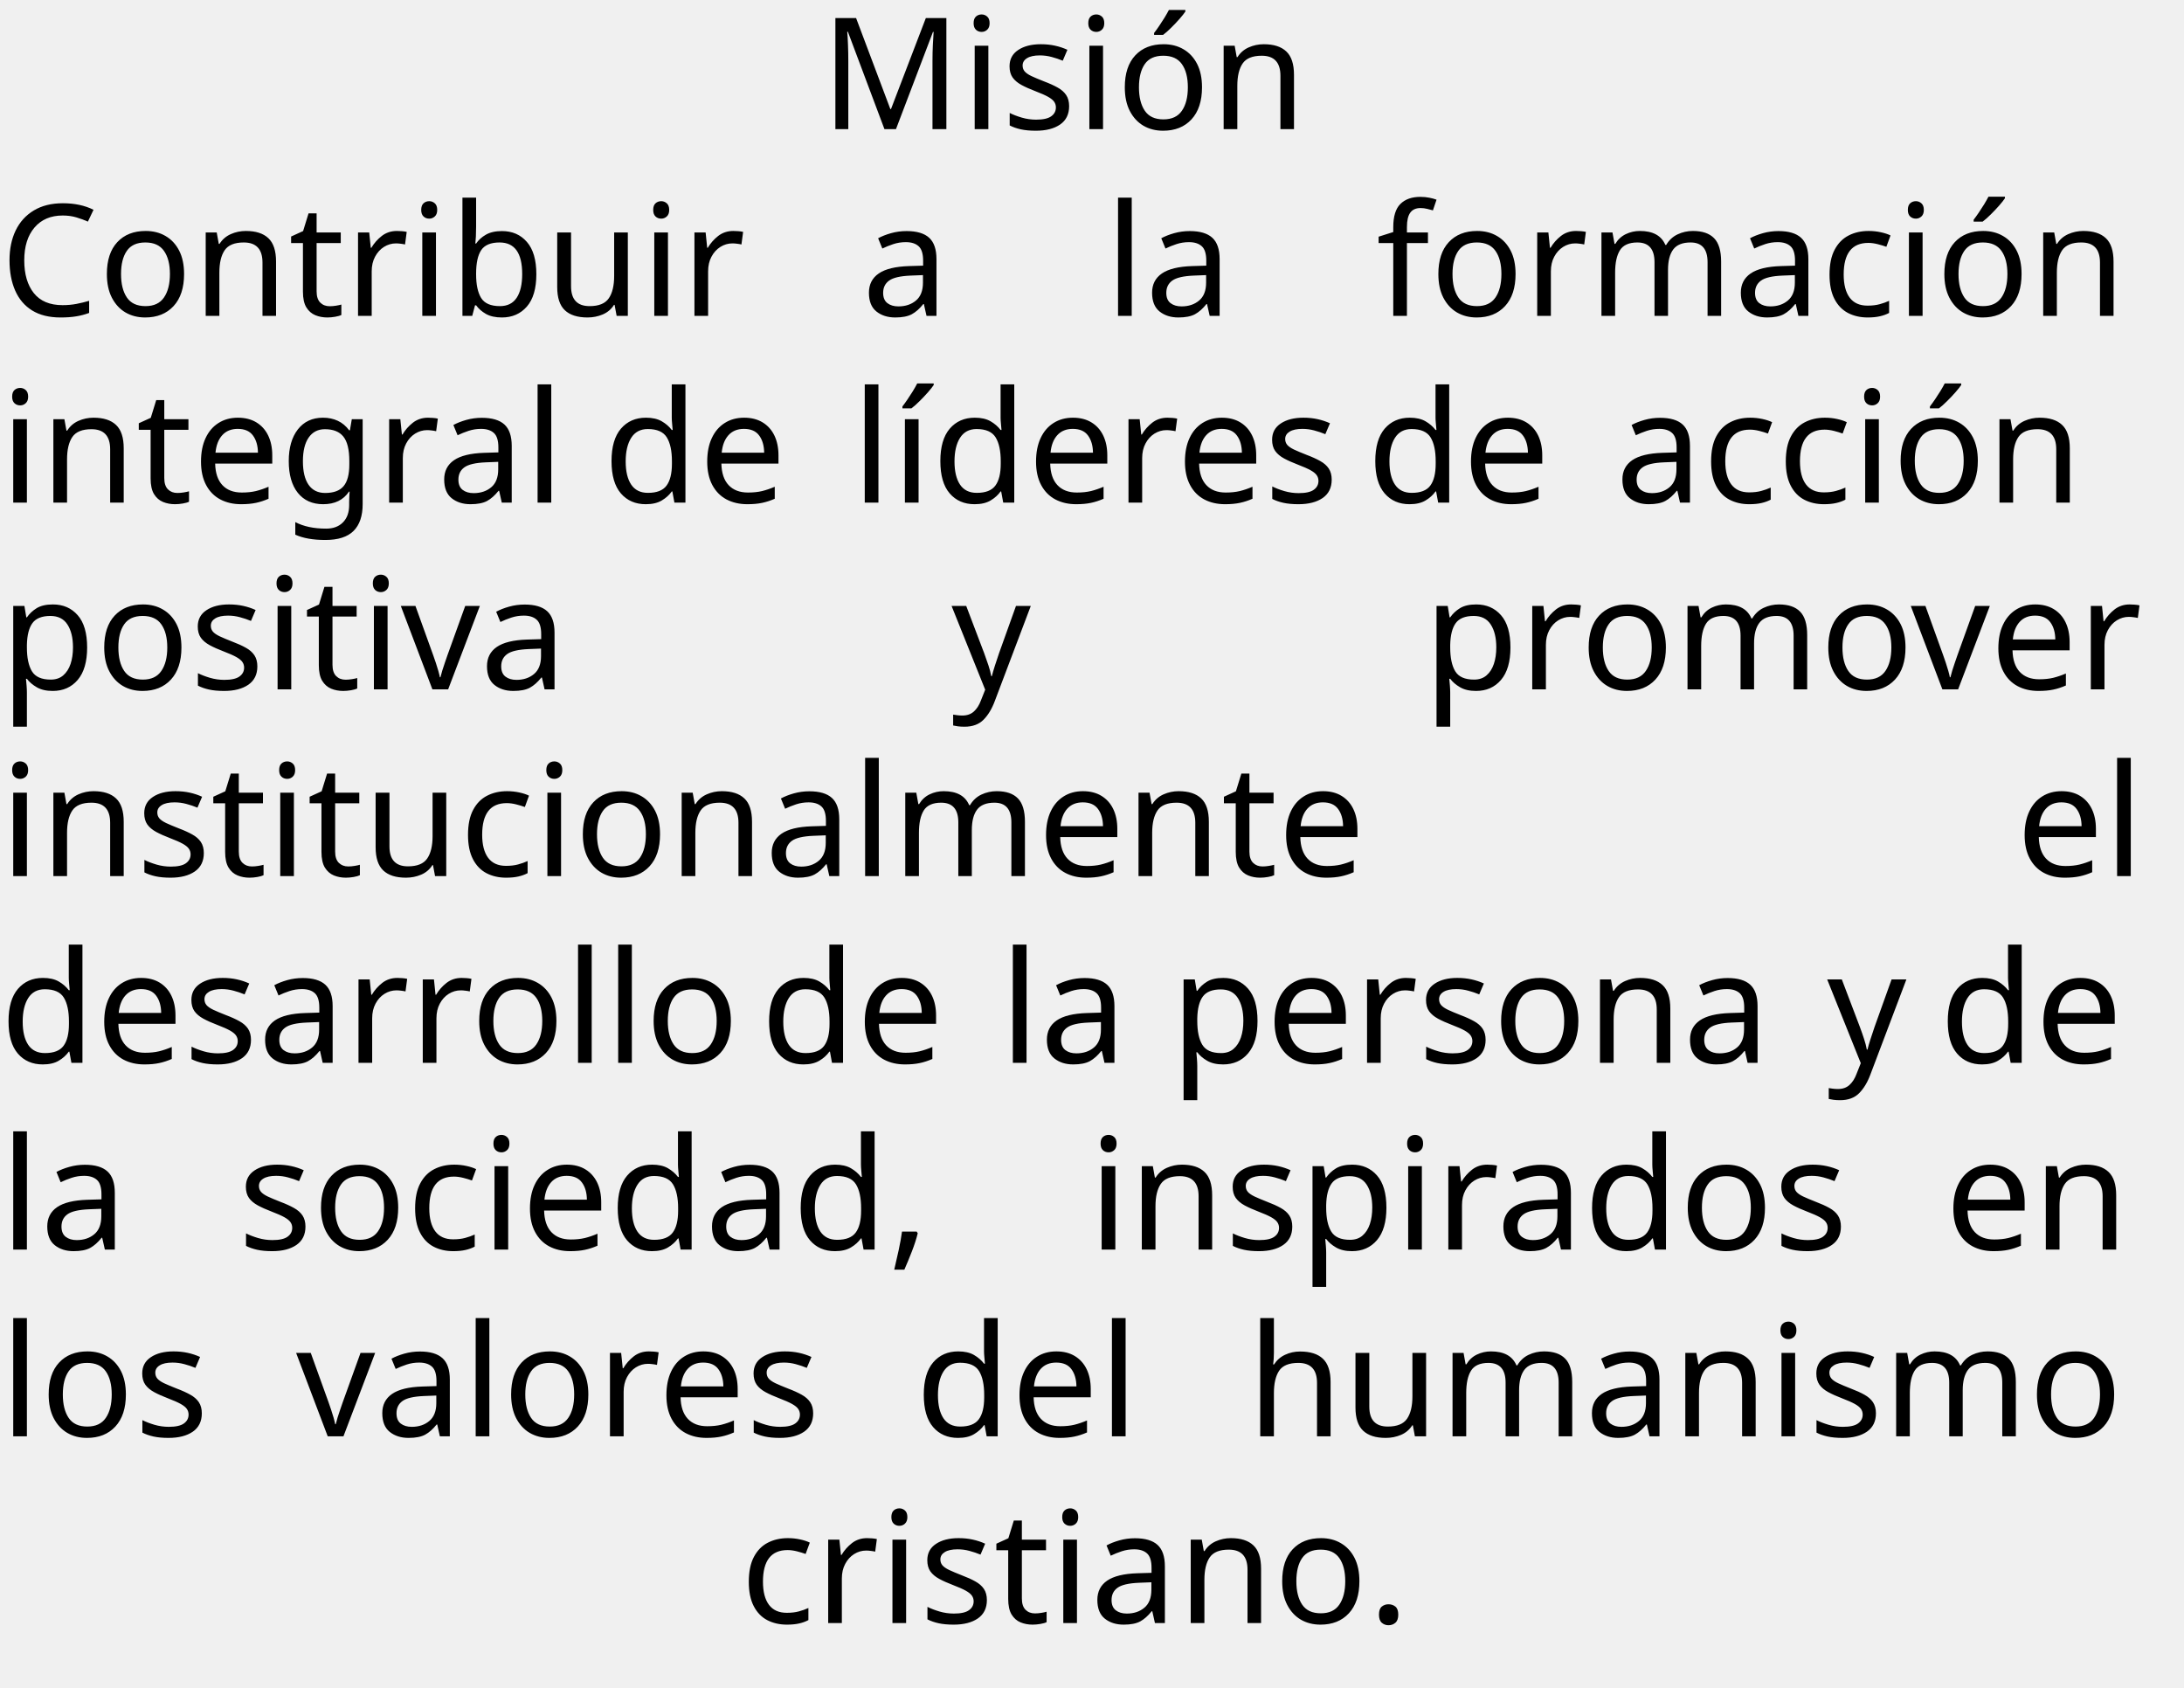
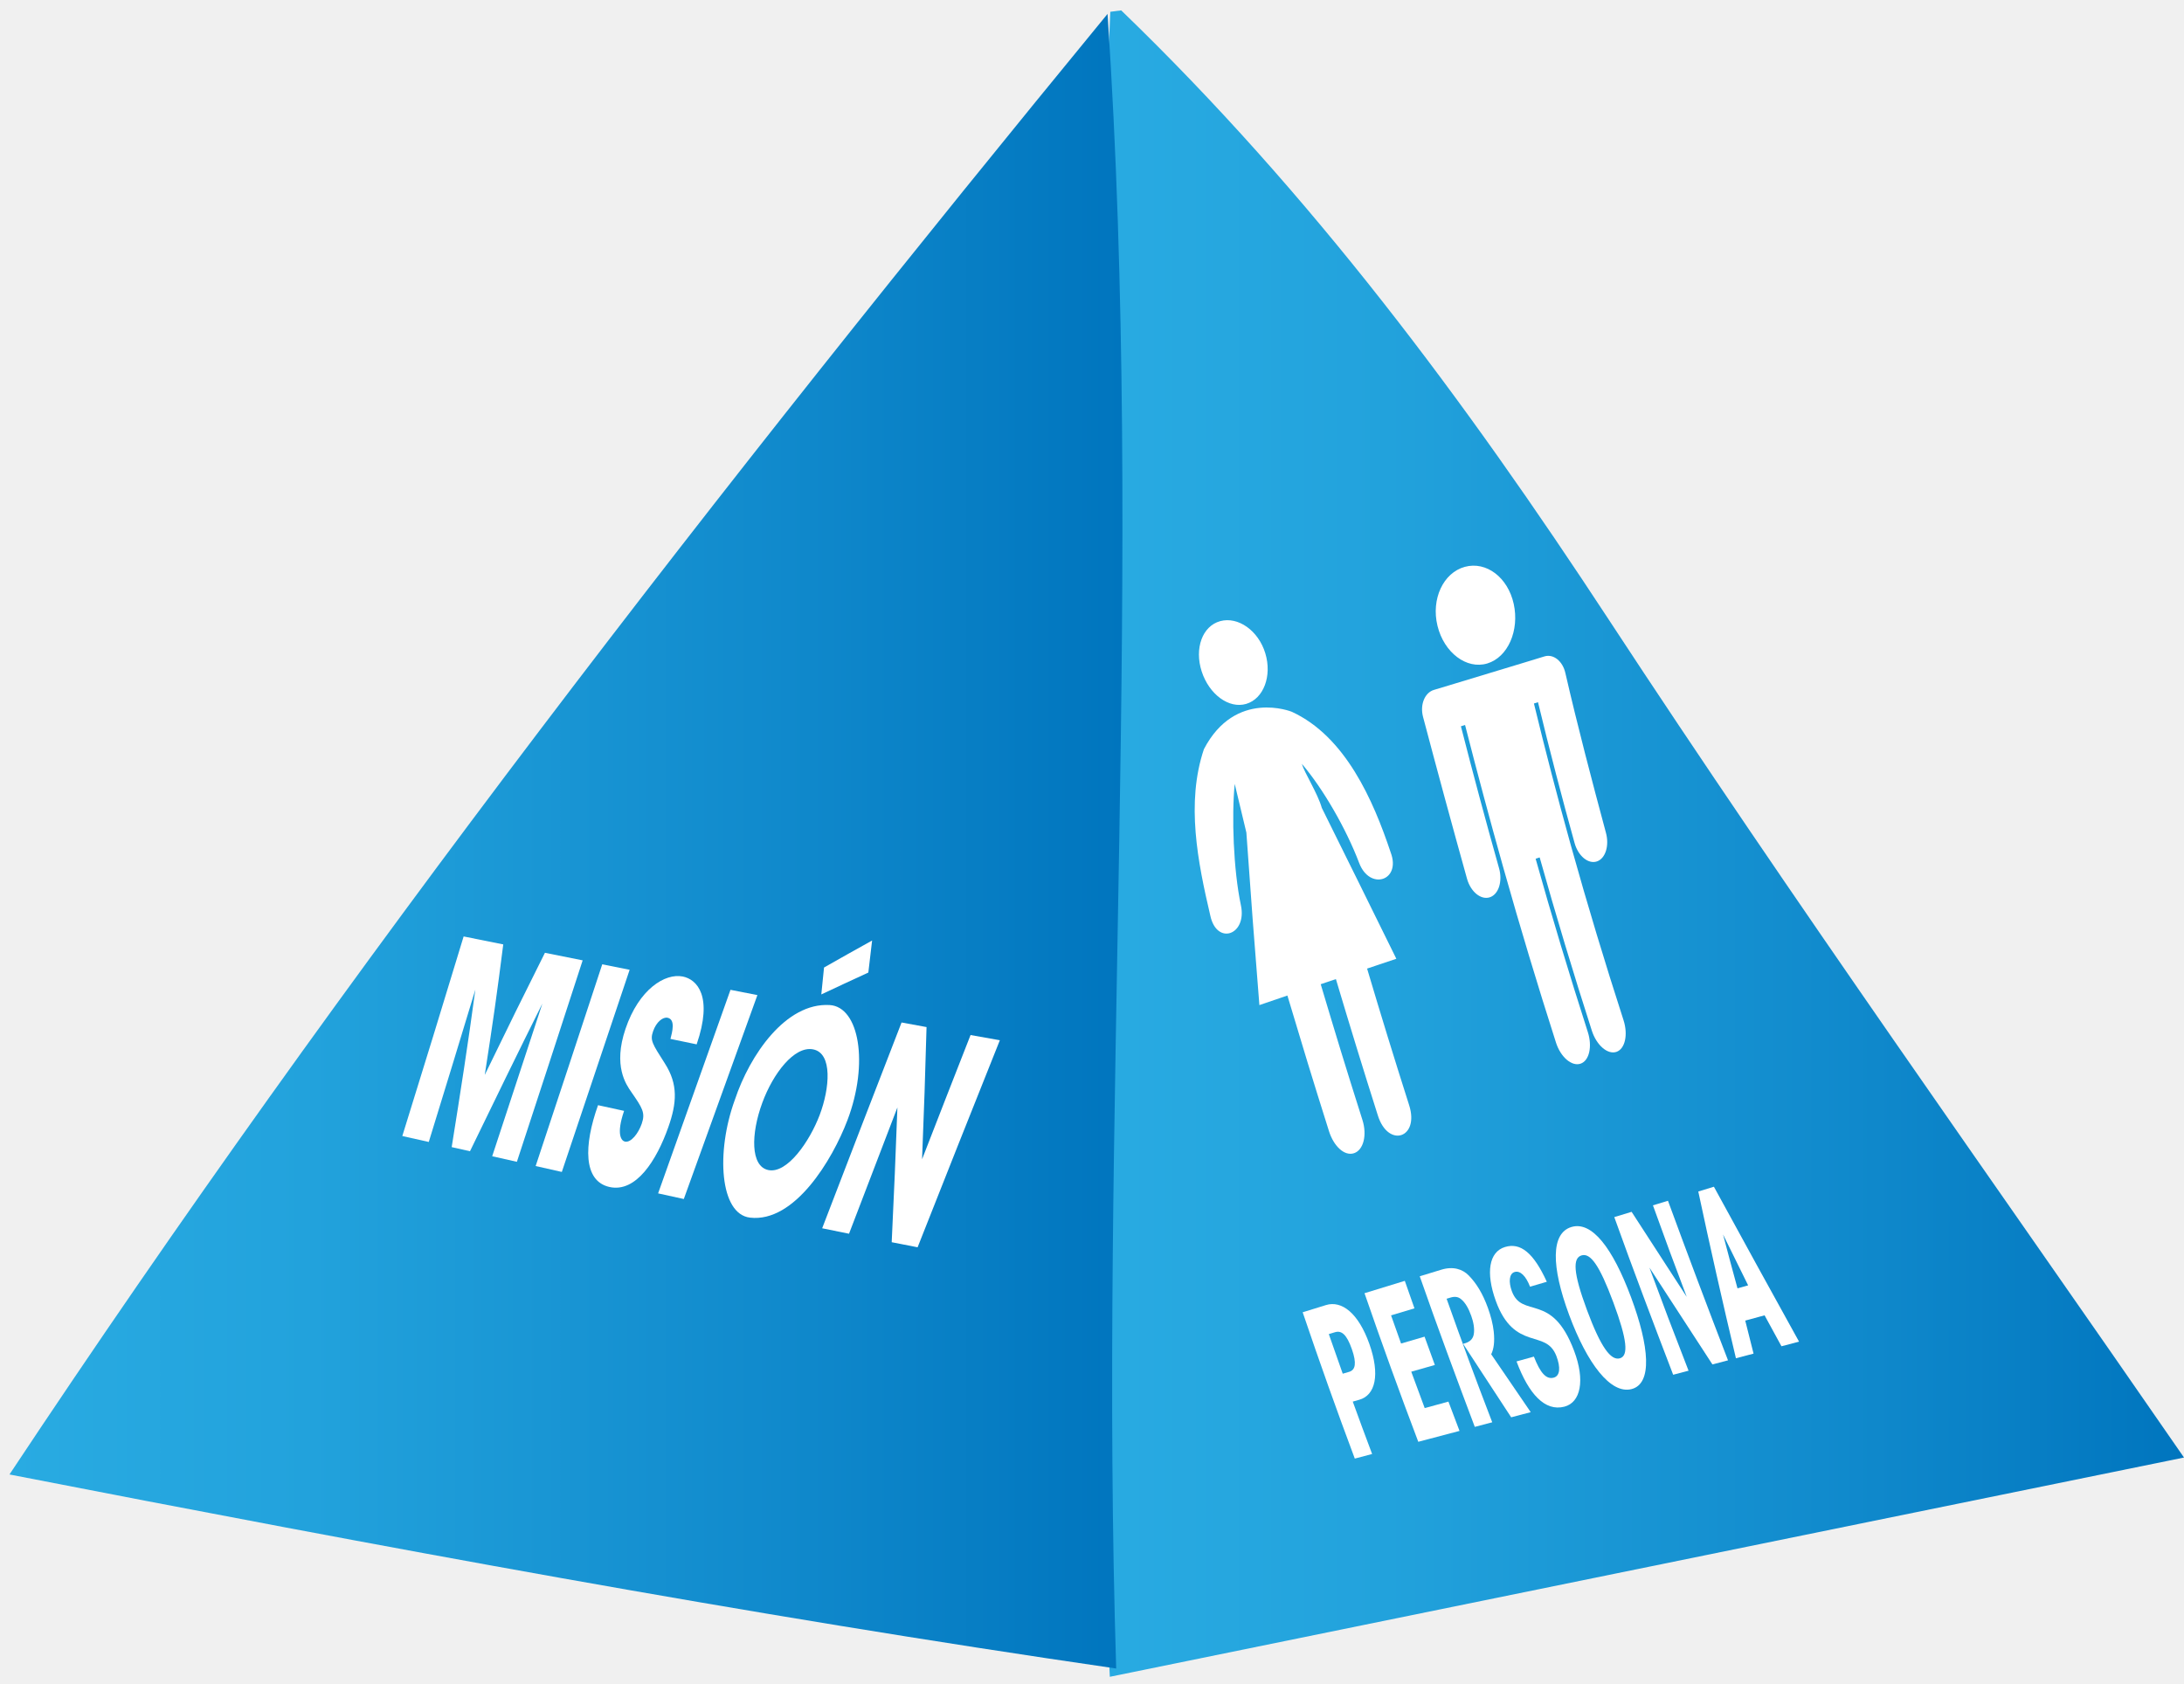
- <svg xmlns="http://www.w3.org/2000/svg" version="1.1" id="Capa_1" x="0px" y="0px" width="631.632px" height="487.884px" viewBox="0 0 631.632 487.884" enable-background="new 0 0 631.632 487.884" xml:space="preserve">
-   <rect x="0" y="4.05" fill="none" width="619.163" height="483.833" />
-   <text transform="matrix(1 0 0 1 237.2452 37.3503)">
-     <tspan x="0" y="0" font-family="'ITCAvantGardeStd-Demi'" font-size="45">Misión</tspan>
-     <tspan x="-237.246" y="54" font-family="'ITCAvantGardeStd-XLt'" font-size="45">Contribuir</tspan>
-     <tspan x="-27.955" y="54" font-family="'ITCAvantGardeStd-XLt'" font-size="45" letter-spacing="27"> </tspan>
-     <tspan x="11.997" y="54" font-family="'ITCAvantGardeStd-XLt'" font-size="45">a</tspan>
-     <tspan x="42.326" y="54" font-family="'ITCAvantGardeStd-XLt'" font-size="45" letter-spacing="27"> </tspan>
-     <tspan x="82.278" y="54" font-family="'ITCAvantGardeStd-XLt'" font-size="45">la</tspan>
-     <tspan x="120.842" y="54" font-family="'ITCAvantGardeStd-XLt'" font-size="45" letter-spacing="27"> </tspan>
-     <tspan x="160.793" y="54" font-family="'ITCAvantGardeStd-XLt'" font-size="45">formación </tspan>
-     <tspan x="-237.246" y="108" font-family="'ITCAvantGardeStd-XLt'" font-size="45">integral</tspan>
-     <tspan x="-76.419" y="108" font-family="'ITCAvantGardeStd-XLt'" font-size="45" letter-spacing="1"> </tspan>
-     <tspan x="-62.857" y="108" font-family="'ITCAvantGardeStd-XLt'" font-size="45">de</tspan>
-     <tspan x="-4.539" y="108" font-family="'ITCAvantGardeStd-XLt'" font-size="45" letter-spacing="1"> </tspan>
-     <tspan x="9.023" y="108" font-family="'ITCAvantGardeStd-XLt'" font-size="45">líderes</tspan>
-     <tspan x="144.47" y="108" font-family="'ITCAvantGardeStd-XLt'" font-size="45" letter-spacing="1"> </tspan>
-     <tspan x="158.032" y="108" font-family="'ITCAvantGardeStd-XLt'" font-size="45">de</tspan>
-     <tspan x="216.351" y="108" font-family="'ITCAvantGardeStd-XLt'" font-size="45" letter-spacing="1"> </tspan>
-     <tspan x="229.912" y="108" font-family="'ITCAvantGardeStd-XLt'" font-size="45">acción </tspan>
-     <tspan x="-237.246" y="162" font-family="'ITCAvantGardeStd-XLt'" font-size="45">positiva</tspan>
-     <tspan x="-76.914" y="162" font-family="'ITCAvantGardeStd-XLt'" font-size="45" letter-spacing="102"> </tspan>
-     <tspan x="37.914" y="162" font-family="'ITCAvantGardeStd-XLt'" font-size="45">y</tspan>
-     <tspan x="59.558" y="162" font-family="'ITCAvantGardeStd-XLt'" font-size="45" letter-spacing="102"> </tspan>
-     <tspan x="174.385" y="162" font-family="'ITCAvantGardeStd-XLt'" font-size="45">promover </tspan>
-     <tspan x="-237.246" y="216" font-family="'ITCAvantGardeStd-XLt'" font-size="45">institucionalmente</tspan>
-     <tspan x="155.778" y="216" font-family="'ITCAvantGardeStd-XLt'" font-size="45" letter-spacing="177"> </tspan>
-     <tspan x="345.831" y="216" font-family="'ITCAvantGardeStd-XLt'" font-size="45">el </tspan>
-     <tspan x="-237.246" y="270" font-family="'ITCAvantGardeStd-XLt'" font-size="45">desarrollo</tspan>
-     <tspan x="-28.089" y="270" font-family="'ITCAvantGardeStd-XLt'" font-size="45" letter-spacing="-1"> </tspan>
-     <tspan x="-17.276" y="270" font-family="'ITCAvantGardeStd-XLt'" font-size="45">de</tspan>
-     <tspan x="41.042" y="270" font-family="'ITCAvantGardeStd-XLt'" font-size="45" letter-spacing="-1"> </tspan>
-     <tspan x="51.855" y="270" font-family="'ITCAvantGardeStd-XLt'" font-size="45">la</tspan>
-     <tspan x="90.42" y="270" font-family="'ITCAvantGardeStd-XLt'" font-size="45" letter-spacing="-1"> </tspan>
-     <tspan x="101.233" y="270" font-family="'ITCAvantGardeStd-XLt'" font-size="45">persona</tspan>
-     <tspan x="280.33" y="270" font-family="'ITCAvantGardeStd-XLt'" font-size="45" letter-spacing="-1"> </tspan>
-     <tspan x="291.144" y="270" font-family="'ITCAvantGardeStd-XLt'" font-size="45">y</tspan>
-     <tspan x="312.788" y="270" font-family="'ITCAvantGardeStd-XLt'" font-size="45" letter-spacing="-1"> </tspan>
-     <tspan x="323.601" y="270" font-family="'ITCAvantGardeStd-XLt'" font-size="45">de </tspan>
-     <tspan x="-237.246" y="324" font-family="'ITCAvantGardeStd-XLt'" font-size="45">la</tspan>
-     <tspan x="-198.681" y="324" font-family="'ITCAvantGardeStd-XLt'" font-size="45" letter-spacing="17"> </tspan>
-     <tspan x="-168.434" y="324" font-family="'ITCAvantGardeStd-XLt'" font-size="45">sociedad,</tspan>
-     <tspan x="47.292" y="324" font-family="'ITCAvantGardeStd-XLt'" font-size="45" letter-spacing="17"> </tspan>
-     <tspan x="77.539" y="324" font-family="'ITCAvantGardeStd-XLt'" font-size="45">inspirados</tspan>
-     <tspan x="294.976" y="324" font-family="'ITCAvantGardeStd-XLt'" font-size="45" letter-spacing="17"> </tspan>
-     <tspan x="325.223" y="324" font-family="'ITCAvantGardeStd-XLt'" font-size="45">en </tspan>
-     <tspan x="-237.246" y="378" font-family="'ITCAvantGardeStd-XLt'" font-size="45">los</tspan>
-     <tspan x="-180.996" y="378" font-family="'ITCAvantGardeStd-XLt'" font-size="45" letter-spacing="16"> </tspan>
-     <tspan x="-151.605" y="378" font-family="'ITCAvantGardeStd-XLt'" font-size="45">valores</tspan>
-     <tspan x="-1.938" y="378" font-family="'ITCAvantGardeStd-XLt'" font-size="45" letter-spacing="16"> </tspan>
-     <tspan x="27.454" y="378" font-family="'ITCAvantGardeStd-XLt'" font-size="45">del</tspan>
-     <tspan x="94.007" y="378" font-family="'ITCAvantGardeStd-XLt'" font-size="45" letter-spacing="16"> </tspan>
-     <tspan x="123.398" y="378" font-family="'ITCAvantGardeStd-XLt'" font-size="45">humanismo </tspan>
-     <tspan x="-23.151" y="432" font-family="'ITCAvantGardeStd-XLt'" font-size="45">cristiano.</tspan>
-   </text>
+ <svg xmlns="http://www.w3.org/2000/svg" version="1.1" id="Capa_1" x="0px" y="0px" width="428.968px" height="330.777px" viewBox="0 0 428.968 330.777" enable-background="new 0 0 428.968 330.777" xml:space="preserve">
+   <g>
+     <g>
+       <linearGradient id="SVGID_1_" gradientUnits="userSpaceOnUse" x1="270.125" y1="20.055" x2="484.968" y2="20.055" gradientTransform="matrix(1 0 0 -1 -56 185.777)">
+         <stop offset="0" style="stop-color:#29ABE2" />
+         <stop offset="0.271" style="stop-color:#22A2DC" />
+         <stop offset="0.719" style="stop-color:#0F88CB" />
+         <stop offset="1" style="stop-color:#0075BE" />
+       </linearGradient>
+       <path fill="url(#SVGID_1_)" d="M220.223,2.039c-0.857,0.111-1.285,0.167-2.142,0.279c-4.935,108.029-5.569,219.12-0.094,327.086    c70.327-14.358,140.654-28.716,210.981-43.074c-37.826-54.777-76.498-108.929-112.99-164.613    C287.576,78.378,257.661,38.176,220.223,2.039z" />
+       <g>
+         <path fill="#FFFFFF" d="M260.438,256.381c1.527-0.472,3.13-0.092,4.613,1.183c1.483,1.274,2.846,3.445,3.905,6.434     c1.073,3.028,1.373,5.552,1.005,7.44s-1.42,3.104-2.973,3.542c-0.515,0.145-0.772,0.218-1.287,0.363     c1.475,4.066,2.235,6.124,3.802,10.292c-1.362,0.361-2.043,0.541-3.403,0.902c-3.566-9.525-6.975-19.108-10.236-28.741     C257.69,257.23,258.605,256.947,260.438,256.381z M263.731,269.862c0.494-0.144,0.741-0.216,1.236-0.359     c0.662-0.193,1.034-0.629,1.124-1.359c0.087-0.703-0.069-1.699-0.574-3.13c-0.518-1.469-1.008-2.344-1.538-2.86     c-0.521-0.507-1.097-0.643-1.755-0.444c-0.491,0.148-0.736,0.222-1.227,0.37C262.067,265.165,262.613,266.721,263.731,269.862z" />
+         <path fill="#FFFFFF" d="M268.009,254.049c3.159-0.971,4.742-1.456,7.915-2.427c0.746,2.146,1.125,3.226,1.895,5.403     c-1.84,0.551-2.759,0.826-4.595,1.377c0.774,2.197,1.167,3.303,1.966,5.532c1.844-0.539,2.767-0.809,4.614-1.348     c0.795,2.209,1.199,3.321,2.021,5.563c-1.855,0.527-2.782,0.79-4.634,1.317c1.034,2.834,1.562,4.264,2.641,7.151     c1.863-0.509,2.795-0.764,4.66-1.273c0.857,2.285,1.292,3.436,2.178,5.757c-3.243,0.855-4.863,1.282-8.1,2.137     C274.9,273.562,271.381,263.831,268.009,254.049z" />
+         <path fill="#FFFFFF" d="M278.858,250.724c1.694-0.518,2.542-0.777,4.239-1.294c2.32-0.708,4.177-0.116,5.402,1.153     c1.478,1.531,2.708,3.478,3.745,6.347c0.576,1.593,0.992,3.206,1.144,4.631c0.22,2.075,0,3.489-0.497,4.482     c3.03,4.447,4.581,6.719,7.763,11.375c-1.535,0.404-2.302,0.605-3.837,1.009c-3.898-5.937-5.782-8.816-9.441-14.43     c0.379-0.109,0.581-0.17,0.833-0.283c0.565-0.255,1.11-0.729,1.262-1.604c0.194-1.114-0.081-2.454-0.497-3.607     c-0.517-1.431-1.135-2.606-2.056-3.329c-0.55-0.431-1.19-0.514-2.01-0.269c-0.31,0.093-0.466,0.139-0.776,0.232     c3.34,9.392,5.118,14.232,8.963,24.269c-1.371,0.361-2.056,0.541-3.427,0.902C285.97,270.479,282.316,260.642,278.858,250.724z" />
+         <path fill="#FFFFFF" d="M301.278,266.505c1.238,3.172,2.404,4.535,3.89,4.133c1.26-0.341,1.372-2.003,0.54-4.214     c-1.052-2.794-3.107-2.934-5.346-3.707c-2.266-0.782-4.773-2.189-6.57-7.167c-2.013-5.576-1.318-9.623,1.806-10.575     c3.034-0.925,5.601,1.104,8.218,6.827c-1.318,0.388-1.977,0.583-3.295,0.971c-0.827-2.15-1.944-3.214-3.033-2.889     c-1.066,0.319-1.203,1.932-0.556,3.726c1.007,2.791,2.987,2.802,5.248,3.584c2.262,0.782,4.774,2.274,6.999,8.179     c2.194,5.821,1.282,10.129-1.903,10.963c-3.818,1-7.005-2.459-9.407-8.884C299.232,267.073,299.914,266.884,301.278,266.505z" />
+         <path fill="#FFFFFF" d="M308.185,258.269c-3.517-9.5-3.578-15.995,0.452-17.222s8.112,4.115,11.72,13.793     c3.608,9.678,4.227,16.966,0.115,18.042c-4.111,1.076-8.738-5.029-12.271-14.571     C308.194,258.294,308.191,258.286,308.185,258.269z M311.703,257.357c2.712,7.311,4.69,9.961,6.445,9.486     c1.755-0.475,1.476-3.611-1.275-11.007c-2.751-7.396-4.506-9.729-6.238-9.213s-1.674,3.341,1.054,10.693     C311.694,257.332,311.697,257.34,311.703,257.357z" />
+         <path fill="#FFFFFF" d="M331.296,254.766c-2.799-7.407-4.121-10.997-6.635-17.979c1.181-0.36,1.772-0.54,2.951-0.899     c3.842,10.487,7.775,20.927,11.794,31.348c-1.225,0.322-1.837,0.483-3.062,0.805c-5.158-7.929-7.625-11.719-12.376-19.027     c2.901,7.847,4.433,11.89,7.688,20.259c-1.208,0.318-1.813,0.476-3.022,0.794c-3.944-10.293-7.85-20.592-11.566-30.969     c1.362-0.414,2.042-0.621,3.403-1.035C324.643,244.508,326.802,247.837,331.296,254.766z" />
+         <path fill="#FFFFFF" d="M344.423,265.916c-1.385,0.364-2.077,0.547-3.463,0.911c-2.594-10.898-5.062-21.799-7.393-32.756     c1.228-0.375,1.842-0.563,3.068-0.938c5.542,10.162,11.118,20.302,16.722,30.43c-1.38,0.364-2.071,0.546-3.453,0.91     c-1.345-2.461-2.008-3.676-3.315-6.079c-1.518,0.414-2.278,0.621-3.799,1.036C343.428,262.001,343.754,263.298,344.423,265.916z      M338.432,242.515c1.092,4.166,1.659,6.281,2.836,10.58c0.837-0.235,1.255-0.353,2.09-0.588     C341.338,248.433,340.353,246.436,338.432,242.515z" />
+       </g>
+       <g>
+         <g>
+           <path fill="#FFFFFF" d="M273.159,167.489c-3.451-10.346-8.923-22.815-19.429-27.66c0,0-11.089-4.507-17.265,7.345      c-3.547,10.54-1.204,22.191,1.255,32.693c1.279,5.933,7.259,3.82,6.01-2.032c-1.478-6.954-1.838-17.534-1.215-23.841      c0.916,3.796,1.372,5.706,2.289,9.557c0.788,11.307,1.638,22.603,2.557,33.9c2.192-0.752,3.292-1.129,5.501-1.881      c3.096,10.342,4.695,15.644,8.167,26.642c0.935,2.961,3.043,4.954,4.912,4.337c1.869-0.617,2.604-3.56,1.662-6.529      c-3.501-11.028-5.107-16.334-8.197-26.672c1.192-0.403,1.789-0.605,2.983-1.008c2.673,8.962,5.415,17.904,8.248,26.815      c2.048,6.441,8.201,4.423,6.141-2.035c-2.846-8.918-5.594-17.869-8.263-26.843c2.295-0.771,3.444-1.156,5.745-1.927      c-4.867-9.884-9.738-19.765-14.635-29.634c-0.832-2.912-3.416-6.89-3.932-8.673c4.15,4.849,8.718,12.759,11.261,19.477      C269.035,175.012,275.239,173.031,273.159,167.489z" />
+           <path fill="#FFFFFF" d="M239.667,122.023c3.513-0.959,7.506,1.856,8.859,6.318c1.353,4.462-0.347,8.928-3.749,9.936      c-3.399,1.007-7.284-1.862-8.748-6.373C234.566,127.393,236.157,122.982,239.667,122.023z" />
+         </g>
+         <g>
+           <path fill="#FFFFFF" d="M303.352,128.95c-1.583,0.485-2.378,0.728-3.973,1.214c-5.413,1.65-8.157,2.479-13.671,4.142      c-1.625,0.49-2.44,0.735-4.071,1.227c-1.795,0.541-2.76,2.891-2.138,5.27c2.812,10.64,5.692,21.252,8.651,31.852      c0.727,2.558,2.743,4.191,4.476,3.614c1.732-0.577,2.531-3.144,1.81-5.698c-2.612-9.266-5.103-18.566-7.492-27.892      c0.326-0.101,0.489-0.152,0.815-0.254c2.359,9.237,4.821,18.447,7.402,27.624c0.082,0.293,0.124,0.439,0.206,0.732      c3.219,11.404,6.635,22.751,10.25,34.036c0.908,2.835,3.079,4.715,4.809,4.146c1.729-0.568,2.358-3.377,1.444-6.218      c-3.628-11.283-7.048-22.632-10.25-34.044c0.316-0.105,0.475-0.158,0.791-0.264c3.2,11.412,6.62,22.762,10.251,34.045      c0.914,2.842,3.086,4.73,4.806,4.163c1.722-0.568,2.336-3.383,1.416-6.231c-3.648-11.28-7.077-22.632-10.264-34.051      c-0.082-0.292-0.122-0.438-0.203-0.729c-2.531-9.104-4.908-18.251-7.131-27.434c0.32-0.101,0.48-0.151,0.799-0.251      c2.237,9.266,4.632,18.495,7.188,27.678c0.708,2.543,2.687,4.171,4.382,3.599c1.696-0.573,2.468-3.127,1.764-5.665      c-2.806-10.428-5.542-20.854-7.967-31.379C306.916,129.852,305.096,128.416,303.352,128.95z" />
+           <path fill="#FFFFFF" d="M282.343,122.943c-1.29-5.273,1.15-10.435,5.369-11.587c4.219-1.151,8.464,2.082,9.605,7.283      c1.142,5.202-1.128,10.475-5.198,11.698S283.633,128.216,282.343,122.943z" />
+         </g>
+       </g>
+     </g>
+   </g>
+   <g>
+     <g>
+       <linearGradient id="SVGID_2_" gradientUnits="userSpaceOnUse" x1="1.861" y1="165.254" x2="220.464" y2="165.254">
+         <stop offset="0" style="stop-color:#29ABE2" />
+         <stop offset="0.271" style="stop-color:#22A2DC" />
+         <stop offset="0.719" style="stop-color:#0F88CB" />
+         <stop offset="1" style="stop-color:#0075BE" />
+       </linearGradient>
+       <path fill="url(#SVGID_2_)" d="M1.861,289.658c72.327,14.086,144.432,27.52,217.373,38.119    c-3.373-108.545,5.549-216.502-1.696-325.047C141.389,95.513,68.228,189.543,1.861,289.658z" />
+       <g>
+         <path fill="#FFFFFF" d="M79.019,223.172c4.054-13.057,8.085-26.121,12.045-39.207c3.16,0.633,4.714,0.945,7.782,1.561     c-1.252,9.843-1.972,14.954-3.633,25.645c4.851-9.992,7.201-14.759,11.821-23.999c2.996,0.603,4.475,0.9,7.408,1.49     c-4.279,13.2-8.593,26.389-12.918,39.575c-1.925-0.434-2.894-0.653-4.85-1.094c3.295-9.993,6.585-19.987,9.855-29.988     c-4.808,9.635-9.52,19.315-14.217,29.005c-1.427-0.322-2.146-0.484-3.594-0.81c1.652-10.304,3.263-20.605,4.647-30.95     c-3.017,9.989-6.079,19.964-9.149,29.937C82.162,223.876,81.123,223.643,79.019,223.172z" />
+         <path fill="#FFFFFF" d="M118.29,189.435c2.163,0.434,3.238,0.65,5.378,1.079c-4.423,13.242-8.867,26.478-13.317,39.711     c-2.045-0.46-3.073-0.691-5.142-1.158C109.585,215.861,113.952,202.653,118.29,189.435z" />
+         <path fill="#FFFFFF" d="M122.58,218.231c-1.618,4.711-0.487,5.891,0.159,6.034c1.211,0.267,2.653-1.633,3.304-3.505     c0.747-2.148,0.161-3.054-2.063-6.264c-0.998-1.44-3.589-5.077-1.129-12.36c2.637-7.807,7.769-10.991,11.241-10.303     c2.856,0.566,5.974,3.917,2.741,13.328c-2.058-0.425-3.086-0.639-5.146-1.067c0.347-1.339,1.034-3.828-0.572-4.158     c-0.914-0.188-2.212,0.824-2.842,2.659c-0.612,1.783-0.204,2.369,2.324,6.33c2.619,4.102,2.345,7.76,0.674,12.497     c-2.293,6.499-6.331,12.927-11.559,11.76c-5.175-1.155-5.069-8.167-2.249-16.07C119.517,217.562,120.539,217.785,122.58,218.231z     " />
+         <path fill="#FFFFFF" d="M143.478,194.45c2.111,0.415,3.168,0.622,5.286,1.035c-4.83,13.349-9.644,26.703-14.455,40.059     c-2.024-0.441-3.032-0.662-5.048-1.106C133.996,221.107,138.733,207.777,143.478,194.45z" />
+         <path fill="#FFFFFF" d="M144.344,216.033c2.922-8.766,9.981-19.104,18.613-18.593c5.793,0.342,7.745,11.425,3.486,22.637     c-2.934,7.724-10.353,20.156-19.137,19.125c-5.9-0.693-6.726-12.818-2.982-23.114     C144.332,216.066,144.336,216.055,144.344,216.033z M149.73,216.628c-2.259,6.126-2.341,12.49,1.177,13.227     c3.713,0.778,8.126-5.64,10.086-10.811c1.981-5.226,2.583-12.136-1.278-12.895c-3.719-0.731-7.886,4.787-9.965,10.425     C149.742,216.595,149.738,216.606,149.73,216.628z M171.293,184.764c-0.288,2.5-0.436,3.759-0.74,6.294     c-3.734,1.716-5.58,2.574-9.237,4.296c0.22-2.127,0.327-3.185,0.535-5.286C165.591,187.942,167.477,186.882,171.293,184.764z" />
+         <path fill="#FFFFFF" d="M181.107,227.737c3.876-9.982,5.777-14.852,9.524-24.406c2.274,0.407,3.423,0.612,5.753,1.023     c-5.417,13.545-10.8,27.103-16.154,40.674c-2.061-0.4-3.078-0.599-5.088-0.995c0.509-10.848,0.744-16.147,1.122-26.478     c-3.726,9.686-5.623,14.637-9.504,24.809c-2.134-0.43-3.188-0.644-5.275-1.07c5.174-13.485,10.371-26.961,15.594-40.427     c1.946,0.359,2.927,0.539,4.907,0.901C181.711,211.893,181.525,217.088,181.107,227.737z" />
+       </g>
+     </g>
+   </g>
</svg>
